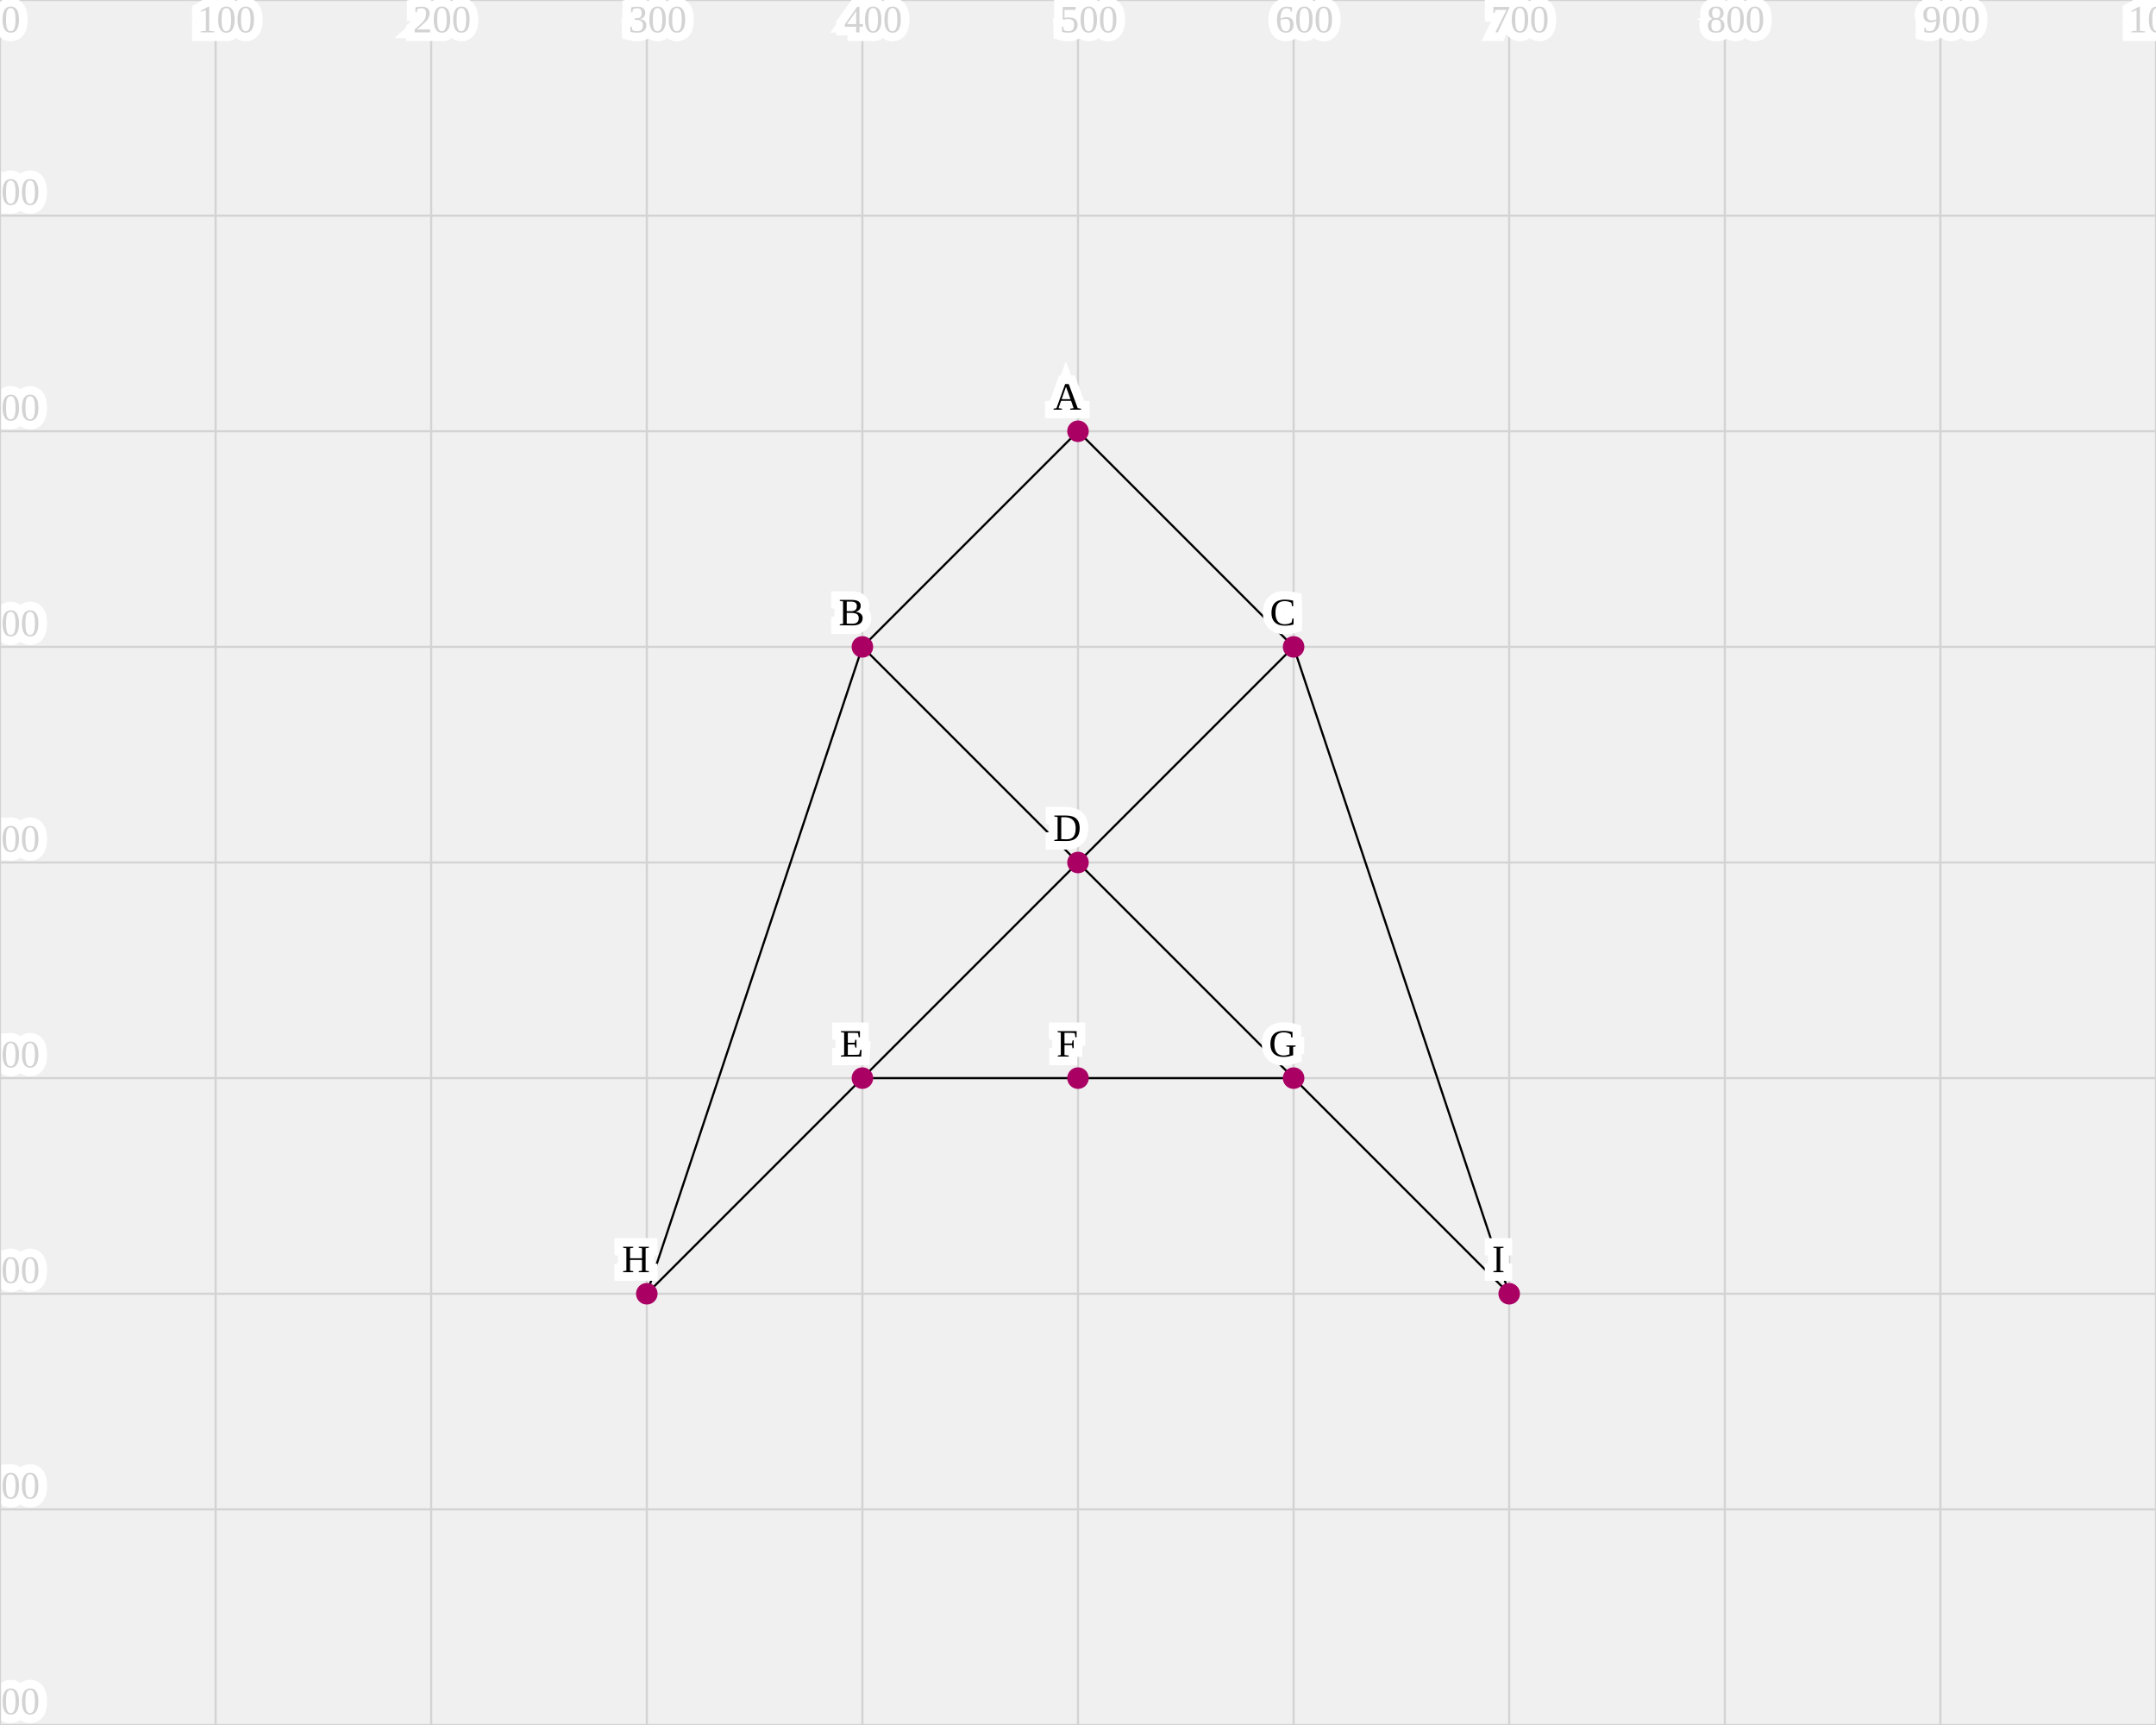
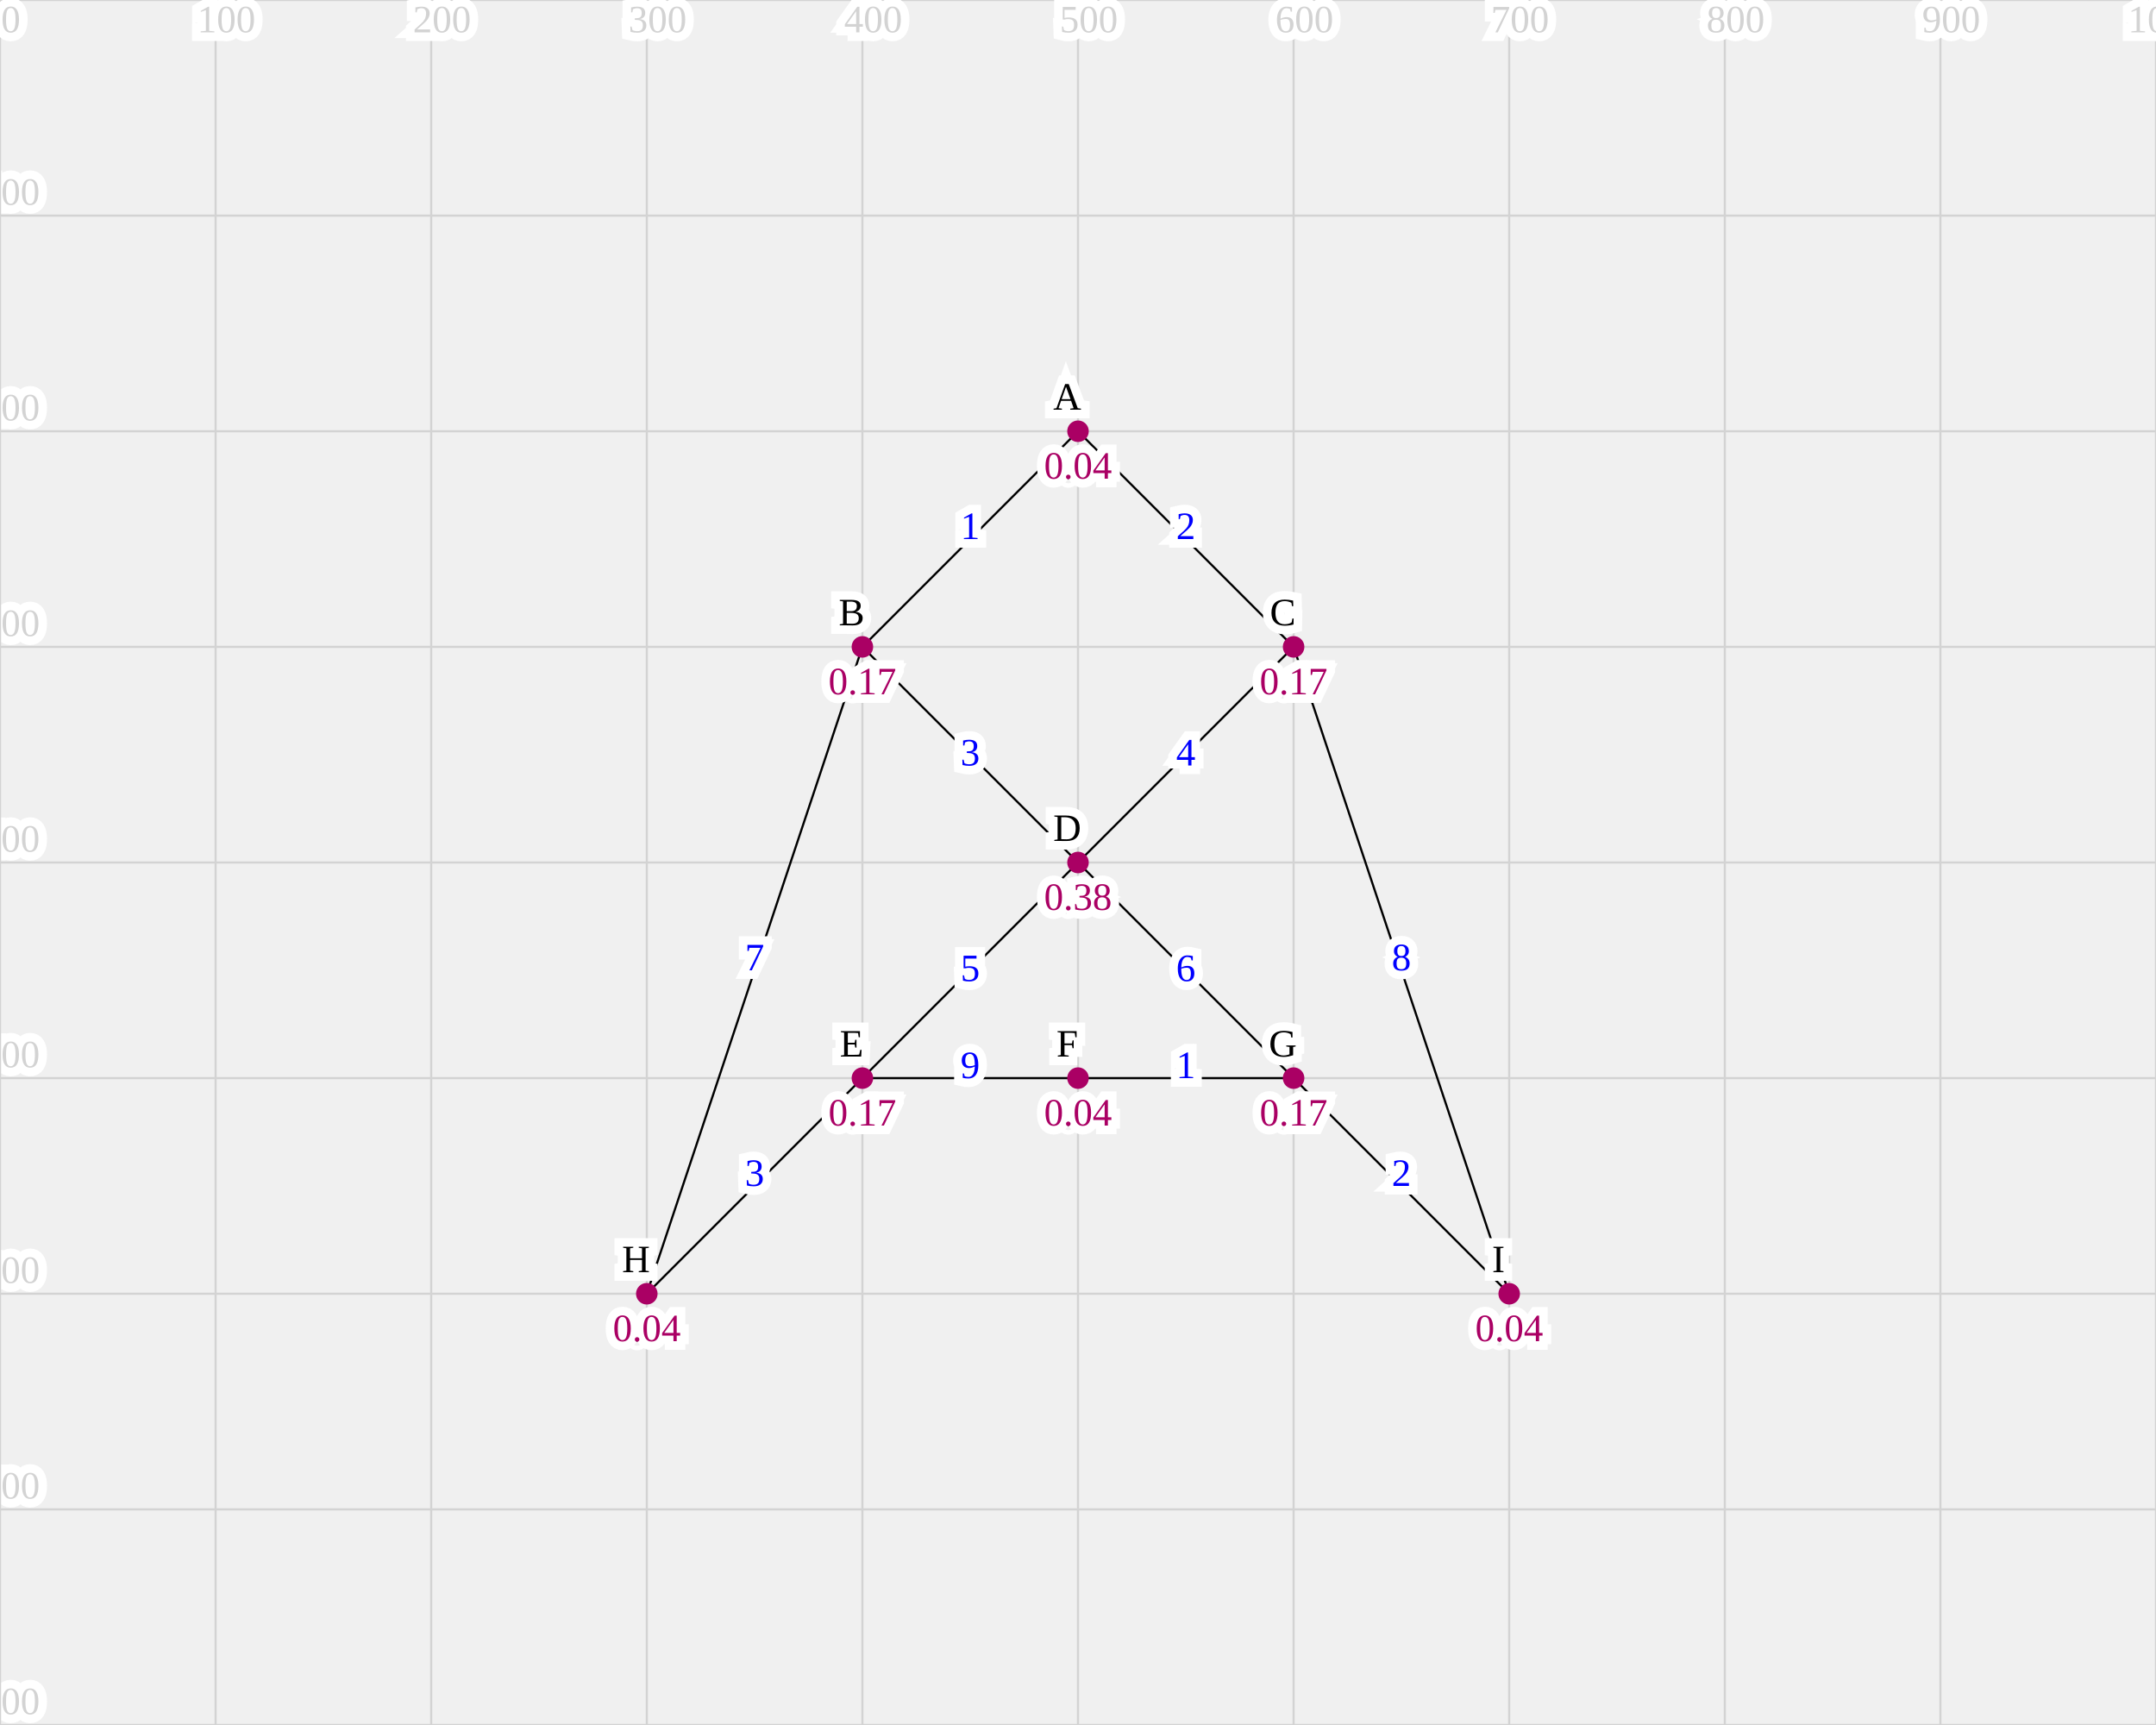
<svg xmlns="http://www.w3.org/2000/svg" version="1.1" width="1000" height="800">
  <line x1="0" y1="0" x2="1000" y2="0" stroke="lightgrey" />
  <text x="5" y="-5" stroke="#ffffff" stroke-opacity="1" font-size="18px" stroke-width="8" text-anchor="middle">0</text>
  <text x="5" y="-5" fill="lightgrey" font-size="18px" text-anchor="middle">0</text>
  <line x1="0" y1="100" x2="1000" y2="100" stroke="lightgrey" />
  <text x="5" y="95" stroke="#ffffff" stroke-opacity="1" font-size="18px" stroke-width="8" text-anchor="middle">100</text>
  <text x="5" y="95" fill="lightgrey" font-size="18px" text-anchor="middle">100</text>
  <line x1="0" y1="200" x2="1000" y2="200" stroke="lightgrey" />
  <text x="5" y="195" stroke="#ffffff" stroke-opacity="1" font-size="18px" stroke-width="8" text-anchor="middle">200</text>
  <text x="5" y="195" fill="lightgrey" font-size="18px" text-anchor="middle">200</text>
  <line x1="0" y1="300" x2="1000" y2="300" stroke="lightgrey" />
  <text x="5" y="295" stroke="#ffffff" stroke-opacity="1" font-size="18px" stroke-width="8" text-anchor="middle">300</text>
  <text x="5" y="295" fill="lightgrey" font-size="18px" text-anchor="middle">300</text>
  <line x1="0" y1="400" x2="1000" y2="400" stroke="lightgrey" />
  <text x="5" y="395" stroke="#ffffff" stroke-opacity="1" font-size="18px" stroke-width="8" text-anchor="middle">400</text>
  <text x="5" y="395" fill="lightgrey" font-size="18px" text-anchor="middle">400</text>
  <line x1="0" y1="500" x2="1000" y2="500" stroke="lightgrey" />
  <text x="5" y="495" stroke="#ffffff" stroke-opacity="1" font-size="18px" stroke-width="8" text-anchor="middle">500</text>
  <text x="5" y="495" fill="lightgrey" font-size="18px" text-anchor="middle">500</text>
  <line x1="0" y1="600" x2="1000" y2="600" stroke="lightgrey" />
  <text x="5" y="595" stroke="#ffffff" stroke-opacity="1" font-size="18px" stroke-width="8" text-anchor="middle">600</text>
  <text x="5" y="595" fill="lightgrey" font-size="18px" text-anchor="middle">600</text>
  <line x1="0" y1="700" x2="1000" y2="700" stroke="lightgrey" />
  <text x="5" y="695" stroke="#ffffff" stroke-opacity="1" font-size="18px" stroke-width="8" text-anchor="middle">700</text>
  <text x="5" y="695" fill="lightgrey" font-size="18px" text-anchor="middle">700</text>
  <line x1="0" y1="800" x2="1000" y2="800" stroke="lightgrey" />
  <text x="5" y="795" stroke="#ffffff" stroke-opacity="1" font-size="18px" stroke-width="8" text-anchor="middle">800</text>
  <text x="5" y="795" fill="lightgrey" font-size="18px" text-anchor="middle">800</text>
  <line x1="0" y1="0" x2="0" y2="800" stroke="lightgrey" />
  <text x="5" y="15" stroke="#ffffff" stroke-opacity="1" font-size="18px" stroke-width="8" text-anchor="middle">0</text>
  <text x="5" y="15" fill="lightgrey" font-size="18px" text-anchor="middle">0</text>
  <line x1="100" y1="0" x2="100" y2="800" stroke="lightgrey" />
  <text x="105" y="15" stroke="#ffffff" stroke-opacity="1" font-size="18px" stroke-width="8" text-anchor="middle">100</text>
  <text x="105" y="15" fill="lightgrey" font-size="18px" text-anchor="middle">100</text>
  <line x1="200" y1="0" x2="200" y2="800" stroke="lightgrey" />
  <text x="205" y="15" stroke="#ffffff" stroke-opacity="1" font-size="18px" stroke-width="8" text-anchor="middle">200</text>
  <text x="205" y="15" fill="lightgrey" font-size="18px" text-anchor="middle">200</text>
  <line x1="300" y1="0" x2="300" y2="800" stroke="lightgrey" />
  <text x="305" y="15" stroke="#ffffff" stroke-opacity="1" font-size="18px" stroke-width="8" text-anchor="middle">300</text>
  <text x="305" y="15" fill="lightgrey" font-size="18px" text-anchor="middle">300</text>
  <line x1="400" y1="0" x2="400" y2="800" stroke="lightgrey" />
  <text x="405" y="15" stroke="#ffffff" stroke-opacity="1" font-size="18px" stroke-width="8" text-anchor="middle">400</text>
  <text x="405" y="15" fill="lightgrey" font-size="18px" text-anchor="middle">400</text>
  <line x1="500" y1="0" x2="500" y2="800" stroke="lightgrey" />
  <text x="505" y="15" stroke="#ffffff" stroke-opacity="1" font-size="18px" stroke-width="8" text-anchor="middle">500</text>
  <text x="505" y="15" fill="lightgrey" font-size="18px" text-anchor="middle">500</text>
  <line x1="600" y1="0" x2="600" y2="800" stroke="lightgrey" />
  <text x="605" y="15" stroke="#ffffff" stroke-opacity="1" font-size="18px" stroke-width="8" text-anchor="middle">600</text>
  <text x="605" y="15" fill="lightgrey" font-size="18px" text-anchor="middle">600</text>
  <line x1="700" y1="0" x2="700" y2="800" stroke="lightgrey" />
  <text x="705" y="15" stroke="#ffffff" stroke-opacity="1" font-size="18px" stroke-width="8" text-anchor="middle">700</text>
  <text x="705" y="15" fill="lightgrey" font-size="18px" text-anchor="middle">700</text>
  <line x1="800" y1="0" x2="800" y2="800" stroke="lightgrey" />
  <text x="805" y="15" stroke="#ffffff" stroke-opacity="1" font-size="18px" stroke-width="8" text-anchor="middle">800</text>
  <text x="805" y="15" fill="lightgrey" font-size="18px" text-anchor="middle">800</text>
  <line x1="900" y1="0" x2="900" y2="800" stroke="lightgrey" />
  <text x="905" y="15" stroke="#ffffff" stroke-opacity="1" font-size="18px" stroke-width="8" text-anchor="middle">900</text>
  <text x="905" y="15" fill="lightgrey" font-size="18px" text-anchor="middle">900</text>
  <line x1="1000" y1="0" x2="1000" y2="800" stroke="lightgrey" />
  <text x="1005" y="15" stroke="#ffffff" stroke-opacity="1" font-size="18px" stroke-width="8" text-anchor="middle">1000</text>
  <text x="1005" y="15" fill="lightgrey" font-size="18px" text-anchor="middle">1000</text>
  <line x1="500" y1="200" x2="400" y2="300" stroke="black" />
+   <text x="450" y="250" stroke="#ffffff" stroke-opacity="1" font-size="18px" stroke-width="8" text-anchor="middle">1</text>
+   <text x="450" y="250" fill="blue" font-size="18px" text-anchor="middle">1</text>
  <line x1="500" y1="200" x2="600" y2="300" stroke="black" />
+   <text x="550" y="250" stroke="#ffffff" stroke-opacity="1" font-size="18px" stroke-width="8" text-anchor="middle">2</text>
+   <text x="550" y="250" fill="blue" font-size="18px" text-anchor="middle">2</text>
  <line x1="500" y1="400" x2="400" y2="300" stroke="black" />
+   <text x="450" y="355" stroke="#ffffff" stroke-opacity="1" font-size="18px" stroke-width="8" text-anchor="middle">3</text>
+   <text x="450" y="355" fill="blue" font-size="18px" text-anchor="middle">3</text>
  <line x1="500" y1="400" x2="600" y2="300" stroke="black" />
+   <text x="550" y="355" stroke="#ffffff" stroke-opacity="1" font-size="18px" stroke-width="8" text-anchor="middle">4</text>
+   <text x="550" y="355" fill="blue" font-size="18px" text-anchor="middle">4</text>
  <line x1="500" y1="400" x2="400" y2="500" stroke="black" />
+   <text x="450" y="455" stroke="#ffffff" stroke-opacity="1" font-size="18px" stroke-width="8" text-anchor="middle">5</text>
+   <text x="450" y="455" fill="blue" font-size="18px" text-anchor="middle">5</text>
  <line x1="500" y1="400" x2="600" y2="500" stroke="black" />
+   <text x="550" y="455" stroke="#ffffff" stroke-opacity="1" font-size="18px" stroke-width="8" text-anchor="middle">6</text>
+   <text x="550" y="455" fill="blue" font-size="18px" text-anchor="middle">6</text>
  <line x1="400" y1="300" x2="300" y2="600" stroke="black" />
+   <text x="350" y="450" stroke="#ffffff" stroke-opacity="1" font-size="18px" stroke-width="8" text-anchor="middle">7</text>
+   <text x="350" y="450" fill="blue" font-size="18px" text-anchor="middle">7</text>
  <line x1="600" y1="300" x2="700" y2="600" stroke="black" />
+   <text x="650" y="450" stroke="#ffffff" stroke-opacity="1" font-size="18px" stroke-width="8" text-anchor="middle">8</text>
+   <text x="650" y="450" fill="blue" font-size="18px" text-anchor="middle">8</text>
  <line x1="400" y1="500" x2="500" y2="500" stroke="black" />
+   <text x="450" y="500" stroke="#ffffff" stroke-opacity="1" font-size="18px" stroke-width="8" text-anchor="middle">9</text>
+   <text x="450" y="500" fill="blue" font-size="18px" text-anchor="middle">9</text>
  <line x1="500" y1="500" x2="600" y2="500" stroke="black" />
+   <text x="550" y="500" stroke="#ffffff" stroke-opacity="1" font-size="18px" stroke-width="8" text-anchor="middle">1</text>
+   <text x="550" y="500" fill="blue" font-size="18px" text-anchor="middle">1</text>
  <line x1="600" y1="500" x2="700" y2="600" stroke="black" />
+   <text x="650" y="550" stroke="#ffffff" stroke-opacity="1" font-size="18px" stroke-width="8" text-anchor="middle">2</text>
+   <text x="650" y="550" fill="blue" font-size="18px" text-anchor="middle">2</text>
  <line x1="400" y1="500" x2="300" y2="600" stroke="black" />
+   <text x="350" y="550" stroke="#ffffff" stroke-opacity="1" font-size="18px" stroke-width="8" text-anchor="middle">3</text>
+   <text x="350" y="550" fill="blue" font-size="18px" text-anchor="middle">3</text>
  <circle cx="500" cy="200" r="5" fill="rgb(170,0,100)" />
  <text x="495" y="190" stroke="#ffffff" stroke-opacity="1" font-size="18px" stroke-width="8" text-anchor="middle">A</text>
  <text x="495" y="190" fill="balck" font-size="18px" text-anchor="middle">A</text>
+   <text x="500" y="222" stroke="#ffffff" stroke-opacity="1" font-size="18px" stroke-width="8" text-anchor="middle">0.04</text>
+   <text x="500" y="222" fill="rgb(170,0,100)" font-size="18px" text-anchor="middle">0.04</text>
  <circle cx="400" cy="300" r="5" fill="rgb(170,0,100)" />
  <text x="395" y="290" stroke="#ffffff" stroke-opacity="1" font-size="18px" stroke-width="8" text-anchor="middle">B</text>
  <text x="395" y="290" fill="balck" font-size="18px" text-anchor="middle">B</text>
+   <text x="400" y="322" stroke="#ffffff" stroke-opacity="1" font-size="18px" stroke-width="8" text-anchor="middle">0.17</text>
+   <text x="400" y="322" fill="rgb(170,0,100)" font-size="18px" text-anchor="middle">0.17</text>
  <circle cx="600" cy="300" r="5" fill="rgb(170,0,100)" />
  <text x="595" y="290" stroke="#ffffff" stroke-opacity="1" font-size="18px" stroke-width="8" text-anchor="middle">C</text>
  <text x="595" y="290" fill="balck" font-size="18px" text-anchor="middle">C</text>
+   <text x="600" y="322" stroke="#ffffff" stroke-opacity="1" font-size="18px" stroke-width="8" text-anchor="middle">0.17</text>
+   <text x="600" y="322" fill="rgb(170,0,100)" font-size="18px" text-anchor="middle">0.17</text>
  <circle cx="500" cy="400" r="5" fill="rgb(170,0,100)" />
  <text x="495" y="390" stroke="#ffffff" stroke-opacity="1" font-size="18px" stroke-width="8" text-anchor="middle">D</text>
  <text x="495" y="390" fill="black" font-size="18px" text-anchor="middle">D</text>
+   <text x="500" y="422" stroke="#ffffff" stroke-opacity="1" font-size="18px" stroke-width="8" text-anchor="middle">0.38</text>
+   <text x="500" y="422" fill="rgb(170,0,100)" font-size="18px" text-anchor="middle">0.38</text>
  <circle cx="400" cy="500" r="5" fill="rgb(170,0,100)" />
  <text x="395" y="490" stroke="#ffffff" stroke-opacity="1" font-size="18px" stroke-width="8" text-anchor="middle">E</text>
  <text x="395" y="490" fill="balck" font-size="18px" text-anchor="middle">E</text>
+   <text x="400" y="522" stroke="#ffffff" stroke-opacity="1" font-size="18px" stroke-width="8" text-anchor="middle">0.17</text>
+   <text x="400" y="522" fill="rgb(170,0,100)" font-size="18px" text-anchor="middle">0.17</text>
  <circle cx="500" cy="500" r="5" fill="rgb(170,0,100)" />
  <text x="495" y="490" stroke="#ffffff" stroke-opacity="1" font-size="18px" stroke-width="8" text-anchor="middle">F</text>
  <text x="495" y="490" fill="balck" font-size="18px" text-anchor="middle">F</text>
+   <text x="500" y="522" stroke="#ffffff" stroke-opacity="1" font-size="18px" stroke-width="8" text-anchor="middle">0.04</text>
+   <text x="500" y="522" fill="rgb(170,0,100)" font-size="18px" text-anchor="middle">0.04</text>
  <circle cx="600" cy="500" r="5" fill="rgb(170,0,100)" />
  <text x="595" y="490" stroke="#ffffff" stroke-opacity="1" font-size="18px" stroke-width="8" text-anchor="middle">G</text>
  <text x="595" y="490" fill="balck" font-size="18px" text-anchor="middle">G</text>
+   <text x="600" y="522" stroke="#ffffff" stroke-opacity="1" font-size="18px" stroke-width="8" text-anchor="middle">0.17</text>
+   <text x="600" y="522" fill="rgb(170,0,100)" font-size="18px" text-anchor="middle">0.17</text>
  <circle cx="300" cy="600" r="5" fill="rgb(170,0,100)" />
  <text x="295" y="590" stroke="#ffffff" stroke-opacity="1" font-size="18px" stroke-width="8" text-anchor="middle">H</text>
  <text x="295" y="590" fill="balck" font-size="18px" text-anchor="middle">H</text>
+   <text x="300" y="622" stroke="#ffffff" stroke-opacity="1" font-size="18px" stroke-width="8" text-anchor="middle">0.04</text>
+   <text x="300" y="622" fill="rgb(170,0,100)" font-size="18px" text-anchor="middle">0.04</text>
  <circle cx="700" cy="600" r="5" fill="rgb(170,0,100)" />
  <text x="695" y="590" stroke="#ffffff" stroke-opacity="1" font-size="18px" stroke-width="8" text-anchor="middle">I</text>
  <text x="695" y="590" fill="balck" font-size="18px" text-anchor="middle">I</text>
+   <text x="700" y="622" stroke="#ffffff" stroke-opacity="1" font-size="18px" stroke-width="8" text-anchor="middle">0.04</text>
+   <text x="700" y="622" fill="rgb(170,0,100)" font-size="18px" text-anchor="middle">0.04</text>
</svg>
